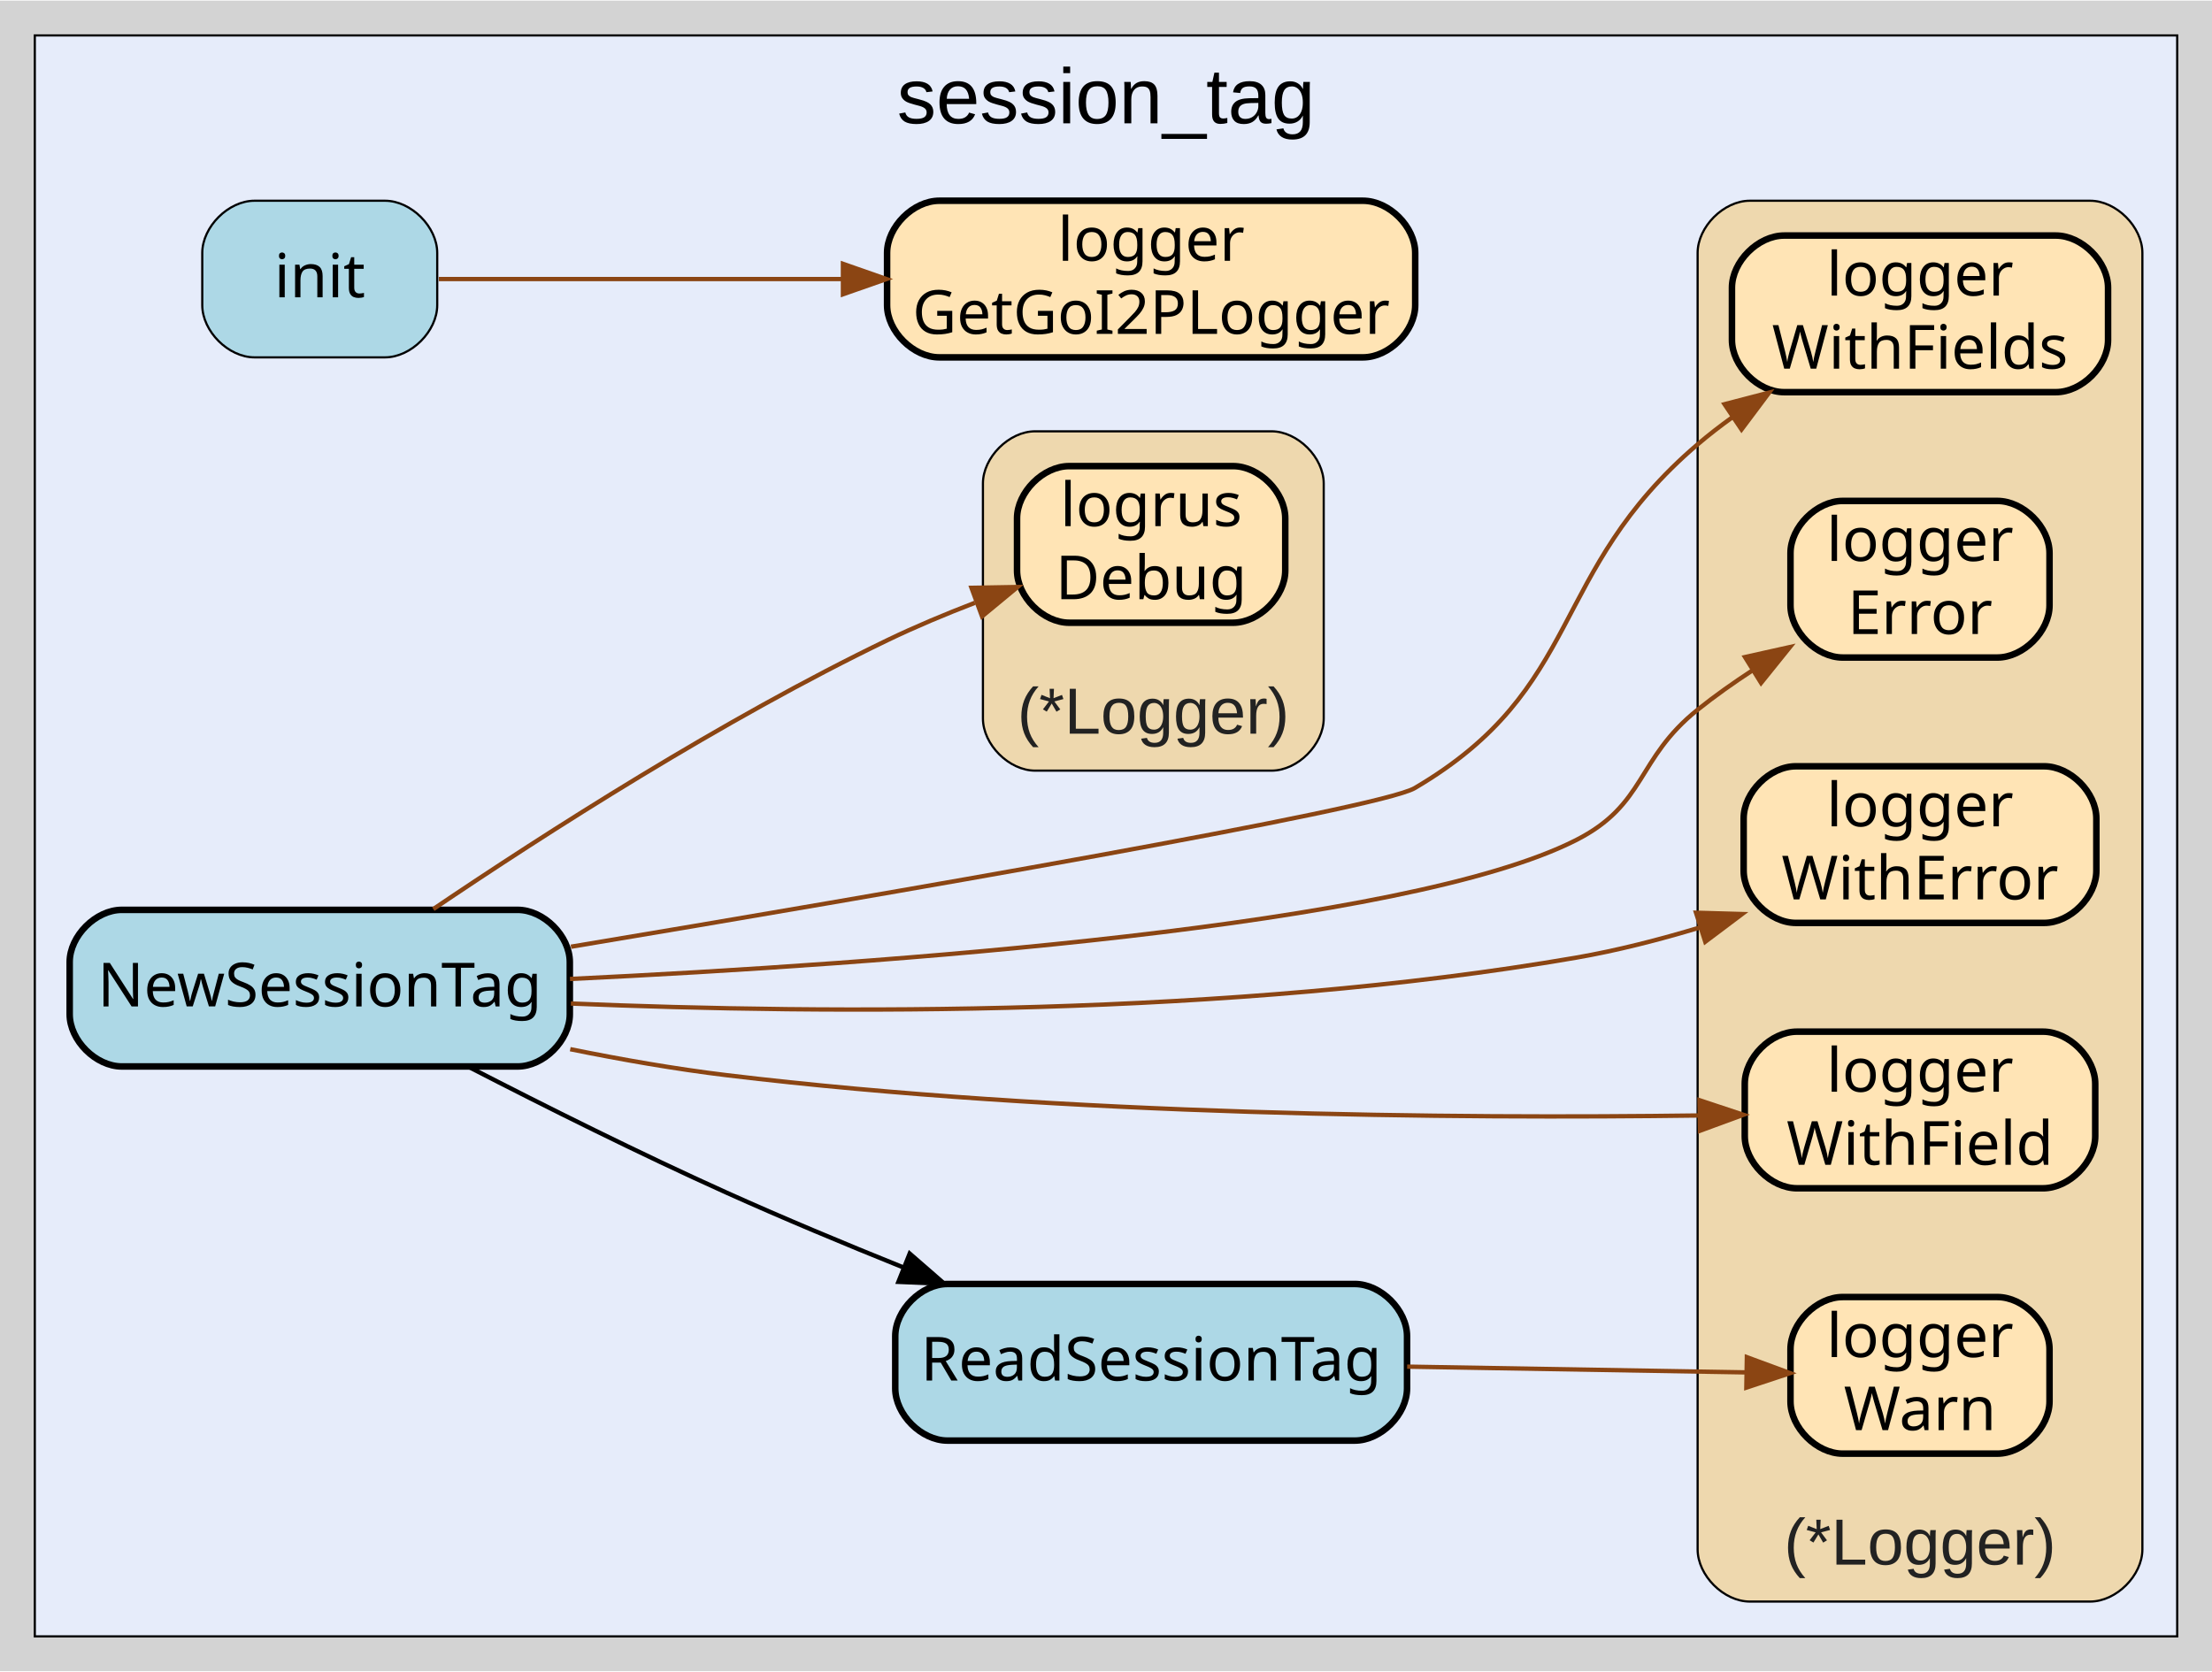
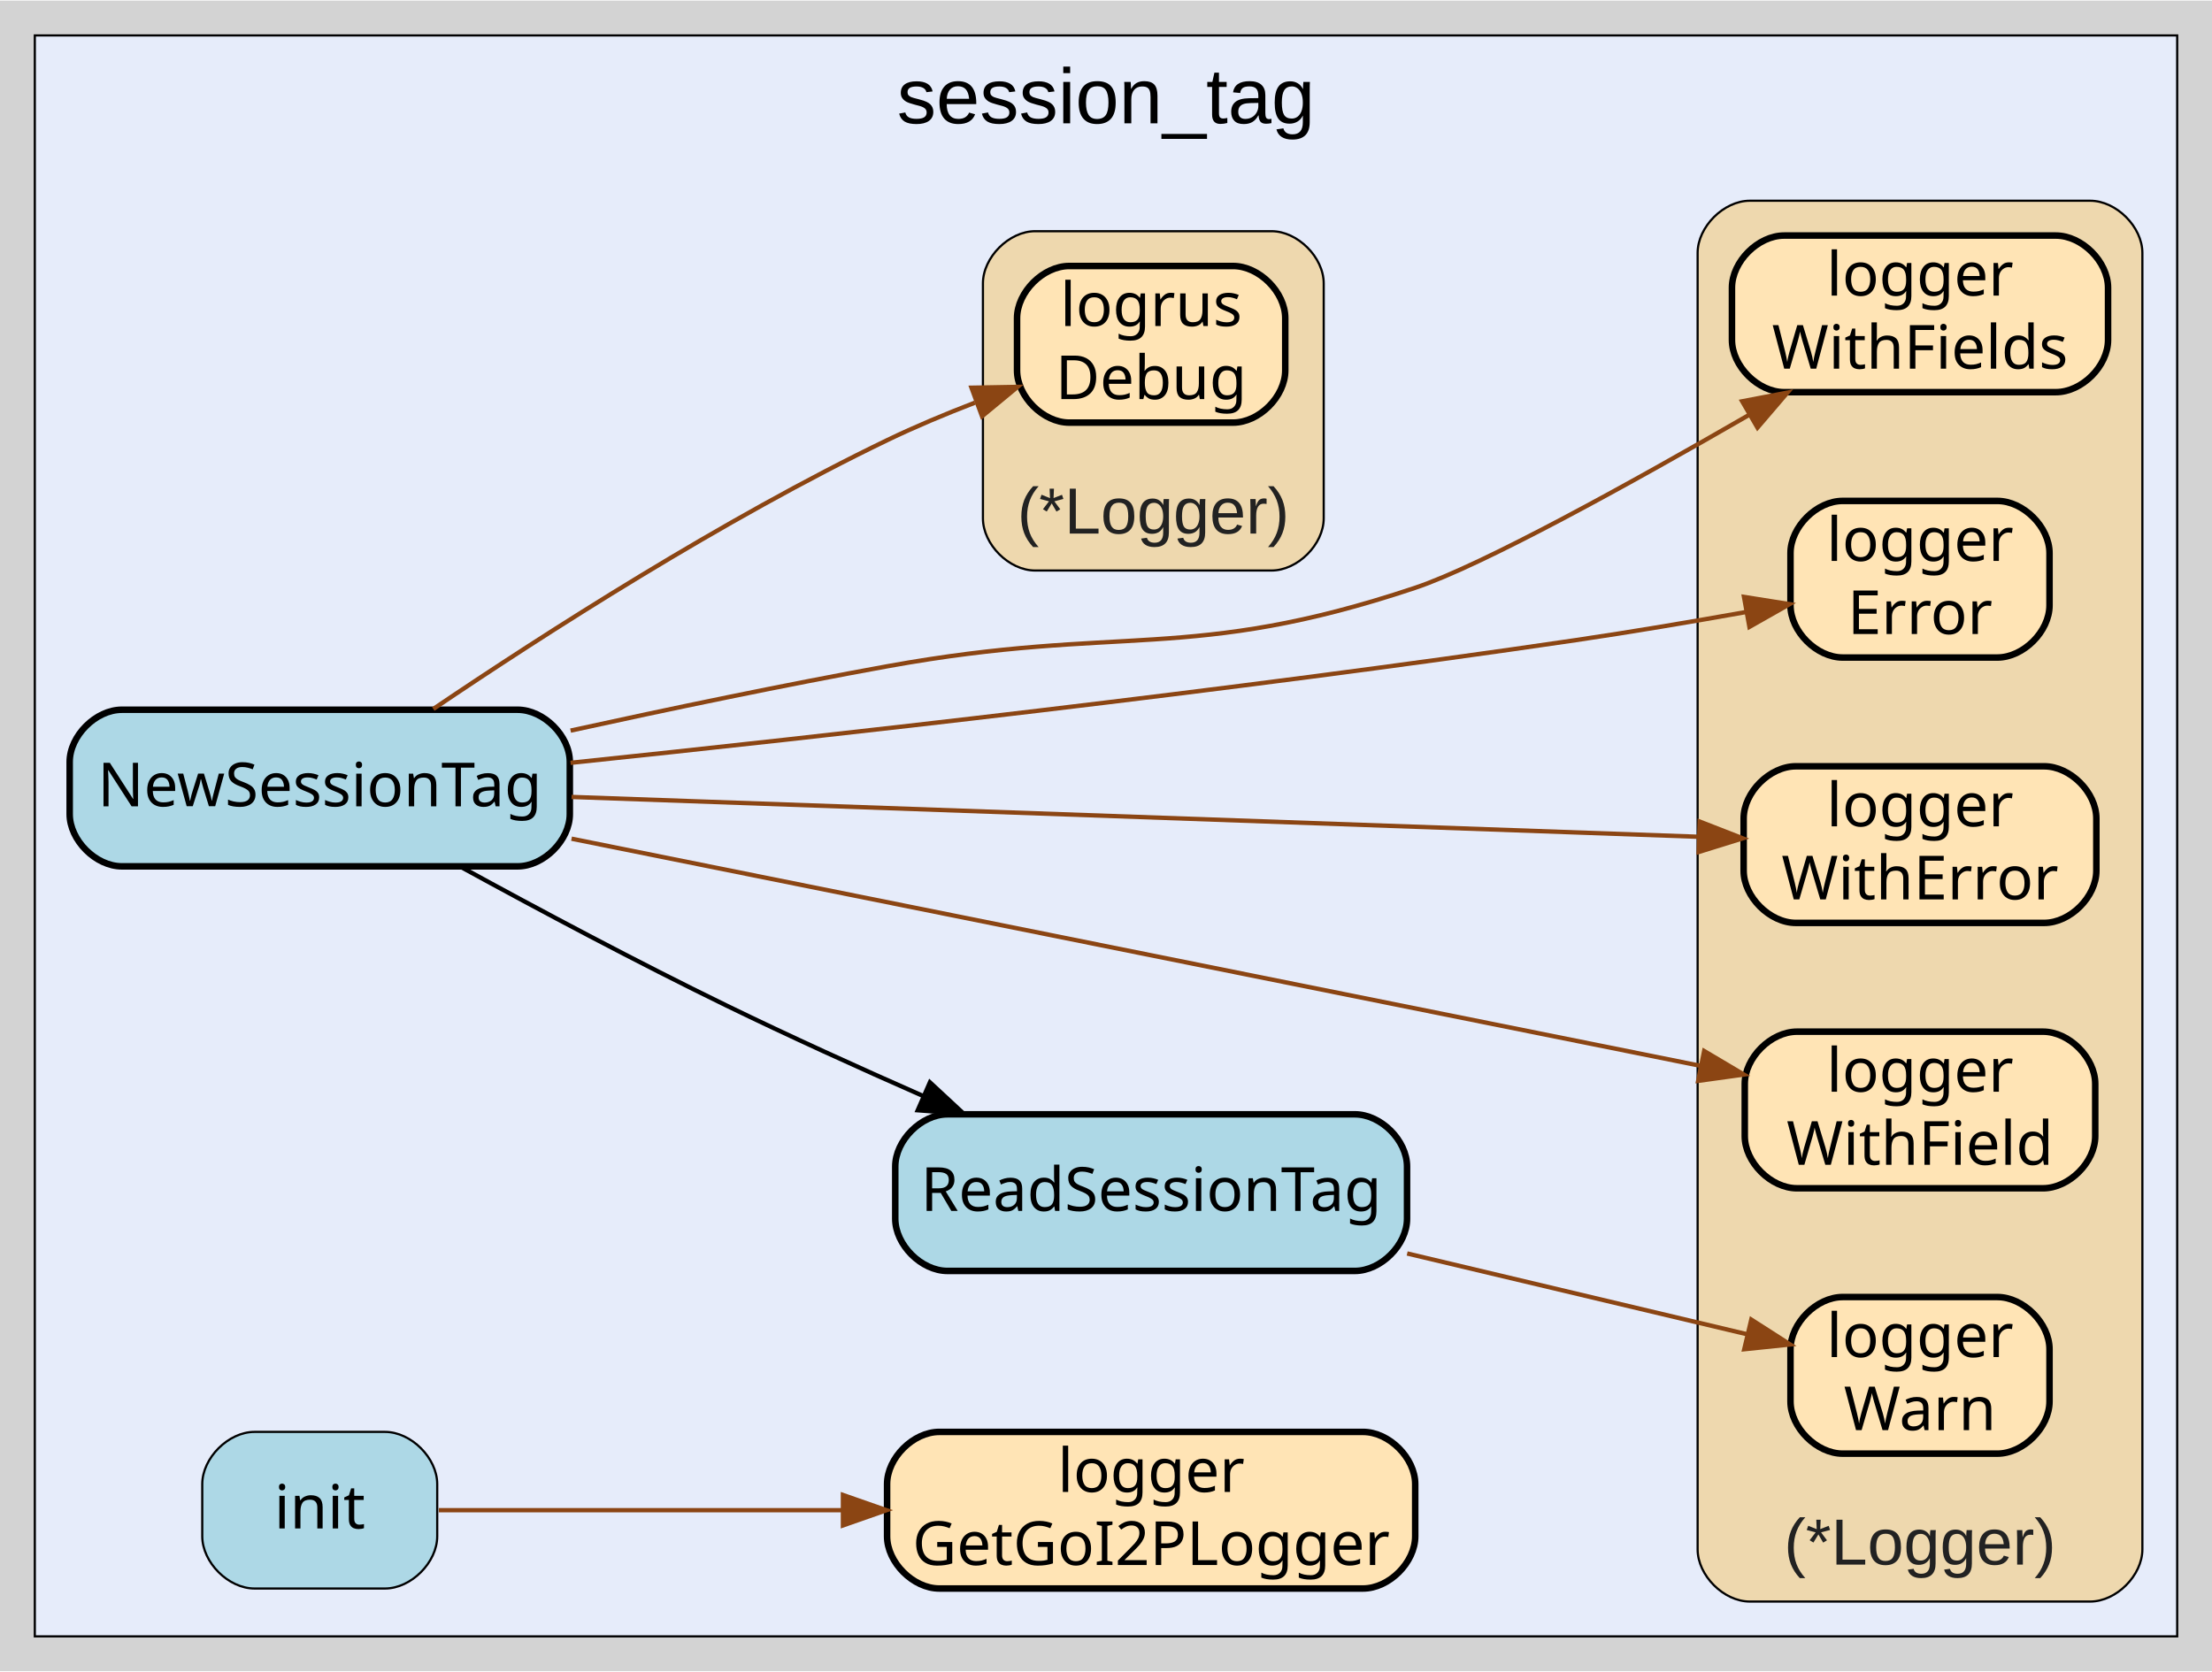
<svg xmlns="http://www.w3.org/2000/svg" xmlns:xlink="http://www.w3.org/1999/xlink" width="508pt" height="384pt" viewBox="0.00 0.00 508.38 384.00">
  <g id="graph0" class="graph" transform="scale(1 1) rotate(0) translate(0 384)">
    <polygon fill="#d3d3d3" stroke="transparent" points="0,0 0,-384 508.38,-384 508.38,0 0,0" />
    <g id="clust1" class="cluster">
      <polygon fill="#e6ecfa" stroke="#000000" stroke-width=".5" points="8,-8 8,-376 500.38,-376 500.38,-8 8,-8" />
      <text text-anchor="middle" x="254.19" y="-355.8" font-family="Arial" font-size="18.00" fill="#000000">session_tag</text>
    </g>
    <g id="clust3" class="cluster">
      <g id="a_clust3">
        <a xlink:title="type: *github.com/sirupsen/logrus.Logger">
-           <path fill="#eed8ae" stroke="#000000" stroke-width=".5" d="M237.906,-207C237.906,-207 292.227,-207 292.227,-207 298.227,-207 304.227,-213 304.227,-219 304.227,-219 304.227,-273 304.227,-273 304.227,-279 298.227,-285 292.227,-285 292.227,-285 237.906,-285 237.906,-285 231.906,-285 225.906,-279 225.906,-273 225.906,-273 225.906,-219 225.906,-219 225.906,-213 231.906,-207 237.906,-207" />
-           <text text-anchor="middle" x="265.067" y="-215.5" font-family="Arial" font-size="15.00" fill="#222222">(*Logger)</text>
+           <path fill="#eed8ae" stroke="#000000" stroke-width=".5" d="M237.906,-253C237.906,-253 292.227,-253 292.227,-253 298.227,-253 304.227,-259 304.227,-265 304.227,-265 304.227,-319 304.227,-319 304.227,-325 298.227,-331 292.227,-331 292.227,-331 237.906,-331 237.906,-331 231.906,-331 225.906,-325 225.906,-319 225.906,-319 225.906,-265 225.906,-265 225.906,-259 231.906,-253 237.906,-253" />
+           <text text-anchor="middle" x="265.067" y="-261.5" font-family="Arial" font-size="15.00" fill="#222222">(*Logger)</text>
        </a>
      </g>
    </g>
    <g id="clust2" class="cluster">
      <g id="a_clust2">
        <a xlink:title="type: *github.com/go-i2p/logger.Logger">
          <path fill="#eed8ae" stroke="#000000" stroke-width=".5" d="M402.161,-16C402.161,-16 480.38,-16 480.38,-16 486.38,-16 492.38,-22 492.38,-28 492.38,-28 492.38,-326 492.38,-326 492.38,-332 486.38,-338 480.38,-338 480.38,-338 402.161,-338 402.161,-338 396.161,-338 390.161,-332 390.161,-326 390.161,-326 390.161,-28 390.161,-28 390.161,-22 396.161,-16 402.161,-16" />
          <text text-anchor="middle" x="441.271" y="-24.5" font-family="Arial" font-size="15.00" fill="#222222">(*Logger)</text>
        </a>
      </g>
    </g>
    <g id="node1" class="node">
      <g id="a_node1">
-         <a xlink:title="github.com/go-i2p/go-i2p/lib/common/session_tag.ReadSessionTag | defined in session_tag.go:30&#10;at session_tag.go:32: calling [(*github.com/go-i2p/logger.Logger).Warn]">
-           <path fill="#add8e6" stroke="#000000" stroke-width="1.5" d="M311.377,-89C311.377,-89 217.756,-89 217.756,-89 211.756,-89 205.756,-83 205.756,-77 205.756,-77 205.756,-65 205.756,-65 205.756,-59 211.756,-53 217.756,-53 217.756,-53 311.377,-53 311.377,-53 317.377,-53 323.377,-59 323.377,-65 323.377,-65 323.377,-77 323.377,-77 323.377,-83 317.377,-89 311.377,-89" />
-           <text text-anchor="middle" x="264.567" y="-66.8" font-family="Verdana" font-size="14.00" fill="#000000">ReadSessionTag</text>
+         <a xlink:title="github.com/go-i2p/common/session_tag.ReadSessionTag | defined in session_tag.go:30&#10;at session_tag.go:32: calling [(*github.com/go-i2p/logger.Logger).Warn]">
+           <path fill="#add8e6" stroke="#000000" stroke-width="1.5" d="M311.377,-128C311.377,-128 217.756,-128 217.756,-128 211.756,-128 205.756,-122 205.756,-116 205.756,-116 205.756,-104 205.756,-104 205.756,-98 211.756,-92 217.756,-92 217.756,-92 311.377,-92 311.377,-92 317.377,-92 323.377,-98 323.377,-104 323.377,-104 323.377,-116 323.377,-116 323.377,-122 317.377,-128 311.377,-128" />
+           <text text-anchor="middle" x="264.567" y="-105.8" font-family="Verdana" font-size="14.00" fill="#000000">ReadSessionTag</text>
        </a>
      </g>
    </g>
    <g id="node5" class="node">
      <g id="a_node5">
        <a xlink:title="(*github.com/go-i2p/logger.Logger).Warn | defined in log.go:30">
          <path fill="#ffe4b5" stroke="#000000" stroke-width="1.5" d="M459.037,-86C459.037,-86 423.505,-86 423.505,-86 417.505,-86 411.505,-80 411.505,-74 411.505,-74 411.505,-62 411.505,-62 411.505,-56 417.505,-50 423.505,-50 423.505,-50 459.037,-50 459.037,-50 465.037,-50 471.037,-56 471.037,-62 471.037,-62 471.037,-74 471.037,-74 471.037,-80 465.037,-86 459.037,-86" />
          <text text-anchor="middle" x="441.271" y="-72.2" font-family="Verdana" font-size="14.00" fill="#000000">logger</text>
          <text text-anchor="middle" x="441.271" y="-55.4" font-family="Verdana" font-size="14.00" fill="#000000">Warn</text>
        </a>
      </g>
    </g>
-     <g id="edge5" class="edge">
-       <g id="a_edge5">
+     <g id="edge7" class="edge">
+       <g id="a_edge7">
        <a xlink:title="at session_tag.go:32: calling [(*github.com/go-i2p/logger.Logger).Warn]">
-           <path fill="none" stroke="#8b4513" d="M323.407,-70.001C349.003,-69.567 378.333,-69.069 401.332,-68.678" />
-           <polygon fill="#8b4513" stroke="#8b4513" points="401.478,-72.176 411.417,-68.507 401.359,-65.177 401.478,-72.176" />
+           <path fill="none" stroke="#8b4513" d="M323.407,-96.015C349.118,-89.903 378.598,-82.897 401.642,-77.419" />
+           <polygon fill="#8b4513" stroke="#8b4513" points="402.498,-80.813 411.417,-75.096 400.879,-74.003 402.498,-80.813" />
        </a>
      </g>
    </g>
    <g id="node2" class="node">
      <g id="a_node2">
-         <a xlink:title="github.com/go-i2p/go-i2p/lib/common/session_tag.init | defined in .:0&#10;at session_tag.go:9: calling [github.com/go-i2p/logger.GetGoI2PLogger]">
-           <path fill="#add8e6" stroke="#000000" stroke-width=".5" d="M88.486,-338C88.486,-338 58.486,-338 58.486,-338 52.486,-338 46.486,-332 46.486,-326 46.486,-326 46.486,-314 46.486,-314 46.486,-308 52.486,-302 58.486,-302 58.486,-302 88.486,-302 88.486,-302 94.486,-302 100.486,-308 100.486,-314 100.486,-314 100.486,-326 100.486,-326 100.486,-332 94.486,-338 88.486,-338" />
-           <text text-anchor="middle" x="73.486" y="-315.8" font-family="Verdana" font-size="14.00" fill="#000000">init</text>
+         <a xlink:title="github.com/go-i2p/common/session_tag.NewSessionTag | defined in session_tag.go:38&#10;at session_tag.go:39: calling [(*github.com/sirupsen/logrus.Logger).Debug]&#10;at session_tag.go:48: calling [(*github.com/sirupsen/logrus.Logger).Debug]&#10;at session_tag.go:40: calling [github.com/go-i2p/common/session_tag.ReadSessionTag]&#10;at session_tag.go:42: calling [(*github.com/go-i2p/logger.Logger).WithError]&#10;at session_tag.go:42: calling [(*github.com/go-i2p/logger.Logger).Error]&#10;at session_tag.go:46: calling [(*github.com/go-i2p/logger.Logger).WithFields]&#10;at session_tag.go:39: calling [(*github.com/go-i2p/logger.Logger).WithField]">
+           <path fill="#add8e6" stroke="#000000" stroke-width="1.5" d="M118.958,-221C118.958,-221 28.014,-221 28.014,-221 22.014,-221 16.014,-215 16.014,-209 16.014,-209 16.014,-197 16.014,-197 16.014,-191 22.014,-185 28.014,-185 28.014,-185 118.958,-185 118.958,-185 124.958,-185 130.958,-191 130.958,-197 130.958,-197 130.958,-209 130.958,-209 130.958,-215 124.958,-221 118.958,-221" />
+           <text text-anchor="middle" x="73.486" y="-198.8" font-family="Verdana" font-size="14.00" fill="#000000">NewSessionTag</text>
        </a>
      </g>
    </g>
-     <g id="node3" class="node">
-       <g id="a_node3">
-         <a xlink:title="github.com/go-i2p/logger.GetGoI2PLogger | defined in log.go:120">
-           <path fill="#ffe4b5" stroke="#000000" stroke-width="1.5" d="M313.256,-338C313.256,-338 215.877,-338 215.877,-338 209.877,-338 203.877,-332 203.877,-326 203.877,-326 203.877,-314 203.877,-314 203.877,-308 209.877,-302 215.877,-302 215.877,-302 313.256,-302 313.256,-302 319.256,-302 325.256,-308 325.256,-314 325.256,-314 325.256,-326 325.256,-326 325.256,-332 319.256,-338 313.256,-338" />
-           <text text-anchor="middle" x="264.567" y="-324.2" font-family="Verdana" font-size="14.00" fill="#000000">logger</text>
-           <text text-anchor="middle" x="264.567" y="-307.4" font-family="Verdana" font-size="14.00" fill="#000000">GetGoI2PLogger</text>
-         </a>
-       </g>
-     </g>
-     <g id="edge6" class="edge">
-       <g id="a_edge6">
-         <a xlink:title="at session_tag.go:9: calling [github.com/go-i2p/logger.GetGoI2PLogger]">
-           <path fill="none" stroke="#8b4513" d="M100.863,-320C124.981,-320 161.189,-320 193.426,-320" />
-           <polygon fill="#8b4513" stroke="#8b4513" points="193.732,-323.5 203.732,-320 193.732,-316.5 193.732,-323.5" />
-         </a>
-       </g>
-     </g>
-     <g id="node4" class="node">
-       <g id="a_node4">
-         <a xlink:title="github.com/go-i2p/go-i2p/lib/common/session_tag.NewSessionTag | defined in session_tag.go:38&#10;at session_tag.go:40: calling [github.com/go-i2p/go-i2p/lib/common/session_tag.ReadSessionTag]&#10;at session_tag.go:42: calling [(*github.com/go-i2p/logger.Logger).WithError]&#10;at session_tag.go:42: calling [(*github.com/go-i2p/logger.Logger).Error]&#10;at session_tag.go:46: calling [(*github.com/go-i2p/logger.Logger).WithFields]&#10;at session_tag.go:39: calling [(*github.com/go-i2p/logger.Logger).WithField]&#10;at session_tag.go:39: calling [(*github.com/sirupsen/logrus.Logger).Debug]&#10;at session_tag.go:48: calling [(*github.com/sirupsen/logrus.Logger).Debug]">
-           <path fill="#add8e6" stroke="#000000" stroke-width="1.5" d="M118.958,-175C118.958,-175 28.014,-175 28.014,-175 22.014,-175 16.014,-169 16.014,-163 16.014,-163 16.014,-151 16.014,-151 16.014,-145 22.014,-139 28.014,-139 28.014,-139 118.958,-139 118.958,-139 124.958,-139 130.958,-145 130.958,-151 130.958,-151 130.958,-163 130.958,-163 130.958,-169 124.958,-175 118.958,-175" />
-           <text text-anchor="middle" x="73.486" y="-152.8" font-family="Verdana" font-size="14.00" fill="#000000">NewSessionTag</text>
-         </a>
-       </g>
-     </g>
-     <g id="edge1" class="edge">
-       <g id="a_edge1">
-         <a xlink:title="at session_tag.go:40: calling [github.com/go-i2p/go-i2p/lib/common/session_tag.ReadSessionTag]">
-           <path fill="none" stroke="#000000" d="M107.775,-138.876C125.311,-129.835 147.094,-118.949 166.972,-110 179.959,-104.153 194.099,-98.247 207.482,-92.86" />
-           <polygon fill="#000000" stroke="#000000" points="209.074,-95.993 217.066,-89.037 206.481,-89.491 209.074,-95.993" />
+     <g id="edge2" class="edge">
+       <g id="a_edge2">
+         <a xlink:title="at session_tag.go:40: calling [github.com/go-i2p/common/session_tag.ReadSessionTag]">
+           <path fill="none" stroke="#000000" d="M106.052,-184.797C123.877,-175.033 146.452,-162.99 166.972,-153 181.447,-145.953 197.349,-138.732 212.037,-132.269" />
+           <polygon fill="#000000" stroke="#000000" points="213.725,-135.351 221.488,-128.14 210.923,-128.936 213.725,-135.351" />
        </a>
      </g>
    </g>
    <g id="node6" class="node">
      <g id="a_node6">
        <a xlink:title="(*github.com/go-i2p/logger.Logger).WithField | defined in log.go:54">
          <path fill="#ffe4b5" stroke="#000000" stroke-width="1.5" d="M469.545,-147C469.545,-147 412.996,-147 412.996,-147 406.996,-147 400.996,-141 400.996,-135 400.996,-135 400.996,-123 400.996,-123 400.996,-117 406.996,-111 412.996,-111 412.996,-111 469.545,-111 469.545,-111 475.545,-111 481.545,-117 481.545,-123 481.545,-123 481.545,-135 481.545,-135 481.545,-141 475.545,-147 469.545,-147" />
          <text text-anchor="middle" x="441.271" y="-133.2" font-family="Verdana" font-size="14.00" fill="#000000">logger</text>
          <text text-anchor="middle" x="441.271" y="-116.4" font-family="Verdana" font-size="14.00" fill="#000000">WithField</text>
        </a>
      </g>
    </g>
-     <g id="edge7" class="edge">
-       <g id="a_edge7">
+     <g id="edge8" class="edge">
+       <g id="a_edge8">
        <a xlink:title="at session_tag.go:39: calling [(*github.com/go-i2p/logger.Logger).WithField]">
-           <path fill="none" stroke="#8b4513" d="M131.058,-142.971C142.872,-140.577 155.273,-138.41 166.972,-137 244.512,-127.654 335.226,-126.997 390.445,-127.733" />
-           <polygon fill="#8b4513" stroke="#8b4513" points="390.613,-131.236 400.666,-127.891 390.721,-124.237 390.613,-131.236" />
+           <path fill="none" stroke="#8b4513" d="M131.357,-191.356C202.743,-176.993 322.946,-152.807 390.764,-139.162" />
+           <polygon fill="#8b4513" stroke="#8b4513" points="391.667,-142.551 400.78,-137.147 390.286,-135.688 391.667,-142.551" />
        </a>
      </g>
    </g>
    <g id="node7" class="node">
      <g id="a_node7">
        <a xlink:title="(*github.com/go-i2p/logger.Logger).WithError | defined in log.go:66">
          <path fill="#ffe4b5" stroke="#000000" stroke-width="1.5" d="M469.802,-208C469.802,-208 412.739,-208 412.739,-208 406.739,-208 400.739,-202 400.739,-196 400.739,-196 400.739,-184 400.739,-184 400.739,-178 406.739,-172 412.739,-172 412.739,-172 469.802,-172 469.802,-172 475.802,-172 481.802,-178 481.802,-184 481.802,-184 481.802,-196 481.802,-196 481.802,-202 475.802,-208 469.802,-208" />
          <text text-anchor="middle" x="441.271" y="-194.2" font-family="Verdana" font-size="14.00" fill="#000000">logger</text>
          <text text-anchor="middle" x="441.271" y="-177.4" font-family="Verdana" font-size="14.00" fill="#000000">WithError</text>
        </a>
      </g>
    </g>
-     <g id="edge2" class="edge">
-       <g id="a_edge2">
+     <g id="edge3" class="edge">
+       <g id="a_edge3">
        <a xlink:title="at session_tag.go:42: calling [(*github.com/go-i2p/logger.Logger).WithError]">
-           <path fill="none" stroke="#8b4513" d="M131.204,-153.471C189.825,-151.037 282.995,-150.338 362.161,-164 371.572,-165.624 381.393,-168.141 390.786,-170.982" />
-           <polygon fill="#8b4513" stroke="#8b4513" points="389.794,-174.339 400.385,-174.036 391.917,-167.669 389.794,-174.339" />
+           <path fill="none" stroke="#8b4513" d="M131.357,-200.954C202.646,-198.435 322.622,-194.194 390.489,-191.795" />
+           <polygon fill="#8b4513" stroke="#8b4513" points="390.645,-195.292 400.515,-191.441 390.398,-188.296 390.645,-195.292" />
        </a>
      </g>
    </g>
    <g id="node8" class="node">
      <g id="a_node8">
        <a xlink:title="(*github.com/go-i2p/logger.Logger).Error | defined in log.go:42">
          <path fill="#ffe4b5" stroke="#000000" stroke-width="1.5" d="M459.037,-269C459.037,-269 423.505,-269 423.505,-269 417.505,-269 411.505,-263 411.505,-257 411.505,-257 411.505,-245 411.505,-245 411.505,-239 417.505,-233 423.505,-233 423.505,-233 459.037,-233 459.037,-233 465.037,-233 471.037,-239 471.037,-245 471.037,-245 471.037,-257 471.037,-257 471.037,-263 465.037,-269 459.037,-269" />
          <text text-anchor="middle" x="441.271" y="-255.2" font-family="Verdana" font-size="14.00" fill="#000000">logger</text>
          <text text-anchor="middle" x="441.271" y="-238.4" font-family="Verdana" font-size="14.00" fill="#000000">Error</text>
        </a>
      </g>
    </g>
-     <g id="edge3" class="edge">
-       <g id="a_edge3">
+     <g id="edge4" class="edge">
+       <g id="a_edge4">
        <a xlink:title="at session_tag.go:42: calling [(*github.com/go-i2p/logger.Logger).Error]">
-           <path fill="none" stroke="#8b4513" d="M130.998,-159.113C203.363,-162.567 322.933,-171.145 362.161,-191 378.434,-199.236 375.926,-209.598 390.161,-221 394.125,-224.175 398.461,-227.241 402.877,-230.121" />
-           <polygon fill="#8b4513" stroke="#8b4513" points="401.051,-233.108 411.392,-235.413 404.746,-227.162 401.051,-233.108" />
+           <path fill="none" stroke="#8b4513" d="M131.125,-208.796C189.487,-214.897 282.281,-225.238 362.161,-237 374.882,-238.873 388.7,-241.213 401.175,-243.44" />
+           <polygon fill="#8b4513" stroke="#8b4513" points="400.821,-246.933 411.285,-245.272 402.069,-240.045 400.821,-246.933" />
        </a>
      </g>
    </g>
    <g id="node9" class="node">
      <g id="a_node9">
        <a xlink:title="(*github.com/go-i2p/logger.Logger).WithFields | defined in log.go:60">
          <path fill="#ffe4b5" stroke="#000000" stroke-width="1.5" d="M472.49,-330C472.49,-330 410.052,-330 410.052,-330 404.052,-330 398.052,-324 398.052,-318 398.052,-318 398.052,-306 398.052,-306 398.052,-300 404.052,-294 410.052,-294 410.052,-294 472.49,-294 472.49,-294 478.49,-294 484.49,-300 484.49,-306 484.49,-306 484.49,-318 484.49,-318 484.49,-324 478.49,-330 472.49,-330" />
          <text text-anchor="middle" x="441.271" y="-316.2" font-family="Verdana" font-size="14.00" fill="#000000">logger</text>
          <text text-anchor="middle" x="441.271" y="-299.4" font-family="Verdana" font-size="14.00" fill="#000000">WithFields</text>
        </a>
      </g>
    </g>
-     <g id="edge4" class="edge">
-       <g id="a_edge4">
+     <g id="edge5" class="edge">
+       <g id="a_edge5">
        <a xlink:title="at session_tag.go:46: calling [(*github.com/go-i2p/logger.Logger).WithFields]">
-           <path fill="none" stroke="#8b4513" d="M131.229,-166.525C202.907,-178.5 316.81,-198.089 325.161,-203 364.356,-226.046 355.578,-252.481 390.161,-282 392.666,-284.137 395.342,-286.209 398.109,-288.199" />
-           <polygon fill="#8b4513" stroke="#8b4513" points="396.346,-291.231 406.599,-293.901 400.25,-285.42 396.346,-291.231" />
+           <path fill="none" stroke="#8b4513" d="M131.14,-216.202C153.782,-221.168 180.035,-226.659 203.972,-231 257.551,-240.717 273.512,-231.752 325.161,-249 340.601,-254.156 374.619,-272.965 401.864,-288.7" />
+           <polygon fill="#8b4513" stroke="#8b4513" points="400.402,-291.899 410.807,-293.894 403.918,-285.845 400.402,-291.899" />
        </a>
      </g>
    </g>
    <g id="node10" class="node">
      <g id="a_node10">
        <a xlink:title="(*github.com/sirupsen/logrus.Logger).Debug | defined in logger.go:221">
-           <path fill="#ffe4b5" stroke="#000000" stroke-width="1.5" d="M283.389,-277C283.389,-277 245.745,-277 245.745,-277 239.745,-277 233.745,-271 233.745,-265 233.745,-265 233.745,-253 233.745,-253 233.745,-247 239.745,-241 245.745,-241 245.745,-241 283.389,-241 283.389,-241 289.389,-241 295.389,-247 295.389,-253 295.389,-253 295.389,-265 295.389,-265 295.389,-271 289.389,-277 283.389,-277" />
-           <text text-anchor="middle" x="264.567" y="-263.2" font-family="Verdana" font-size="14.00" fill="#000000">logrus</text>
-           <text text-anchor="middle" x="264.567" y="-246.4" font-family="Verdana" font-size="14.00" fill="#000000">Debug</text>
+           <path fill="#ffe4b5" stroke="#000000" stroke-width="1.5" d="M283.389,-323C283.389,-323 245.745,-323 245.745,-323 239.745,-323 233.745,-317 233.745,-311 233.745,-311 233.745,-299 233.745,-299 233.745,-293 239.745,-287 245.745,-287 245.745,-287 283.389,-287 283.389,-287 289.389,-287 295.389,-293 295.389,-299 295.389,-299 295.389,-311 295.389,-311 295.389,-317 289.389,-323 283.389,-323" />
+           <text text-anchor="middle" x="264.567" y="-309.2" font-family="Verdana" font-size="14.00" fill="#000000">logrus</text>
+           <text text-anchor="middle" x="264.567" y="-292.4" font-family="Verdana" font-size="14.00" fill="#000000">Debug</text>
        </a>
      </g>
    </g>
-     <g id="edge8" class="edge">
-       <g id="a_edge8">
+     <g id="edge1" class="edge">
+       <g id="a_edge1">
        <a xlink:title="at session_tag.go:39: calling [(*github.com/sirupsen/logrus.Logger).Debug]&#10;at session_tag.go:48: calling [(*github.com/sirupsen/logrus.Logger).Debug]">
-           <path fill="none" stroke="#8b4513" d="M99.585,-175.181C125.311,-192.57 166.151,-218.771 203.972,-237 210.339,-240.069 217.253,-242.963 224.056,-245.581" />
-           <polygon fill="#8b4513" stroke="#8b4513" points="223.274,-249.023 233.867,-249.208 225.701,-242.457 223.274,-249.023" />
+           <path fill="none" stroke="#8b4513" d="M99.585,-221.181C125.311,-238.57 166.151,-264.771 203.972,-283 210.339,-286.069 217.253,-288.963 224.056,-291.581" />
+           <polygon fill="#8b4513" stroke="#8b4513" points="223.274,-295.023 233.867,-295.208 225.701,-288.457 223.274,-295.023" />
+         </a>
+       </g>
+     </g>
+     <g id="node3" class="node">
+       <g id="a_node3">
+         <a xlink:title="github.com/go-i2p/common/session_tag.init | defined in .:0&#10;at session_tag.go:9: calling [github.com/go-i2p/logger.GetGoI2PLogger]">
+           <path fill="#add8e6" stroke="#000000" stroke-width=".5" d="M88.486,-55C88.486,-55 58.486,-55 58.486,-55 52.486,-55 46.486,-49 46.486,-43 46.486,-43 46.486,-31 46.486,-31 46.486,-25 52.486,-19 58.486,-19 58.486,-19 88.486,-19 88.486,-19 94.486,-19 100.486,-25 100.486,-31 100.486,-31 100.486,-43 100.486,-43 100.486,-49 94.486,-55 88.486,-55" />
+           <text text-anchor="middle" x="73.486" y="-32.8" font-family="Verdana" font-size="14.00" fill="#000000">init</text>
+         </a>
+       </g>
+     </g>
+     <g id="node4" class="node">
+       <g id="a_node4">
+         <a xlink:title="github.com/go-i2p/logger.GetGoI2PLogger | defined in log.go:120">
+           <path fill="#ffe4b5" stroke="#000000" stroke-width="1.5" d="M313.256,-55C313.256,-55 215.877,-55 215.877,-55 209.877,-55 203.877,-49 203.877,-43 203.877,-43 203.877,-31 203.877,-31 203.877,-25 209.877,-19 215.877,-19 215.877,-19 313.256,-19 313.256,-19 319.256,-19 325.256,-25 325.256,-31 325.256,-31 325.256,-43 325.256,-43 325.256,-49 319.256,-55 313.256,-55" />
+           <text text-anchor="middle" x="264.567" y="-41.2" font-family="Verdana" font-size="14.00" fill="#000000">logger</text>
+           <text text-anchor="middle" x="264.567" y="-24.4" font-family="Verdana" font-size="14.00" fill="#000000">GetGoI2PLogger</text>
+         </a>
+       </g>
+     </g>
+     <g id="edge6" class="edge">
+       <g id="a_edge6">
+         <a xlink:title="at session_tag.go:9: calling [github.com/go-i2p/logger.GetGoI2PLogger]">
+           <path fill="none" stroke="#8b4513" d="M100.863,-37C124.981,-37 161.189,-37 193.426,-37" />
+           <polygon fill="#8b4513" stroke="#8b4513" points="193.732,-40.5 203.732,-37 193.732,-33.5 193.732,-40.5" />
        </a>
      </g>
    </g>
  </g>
</svg>
